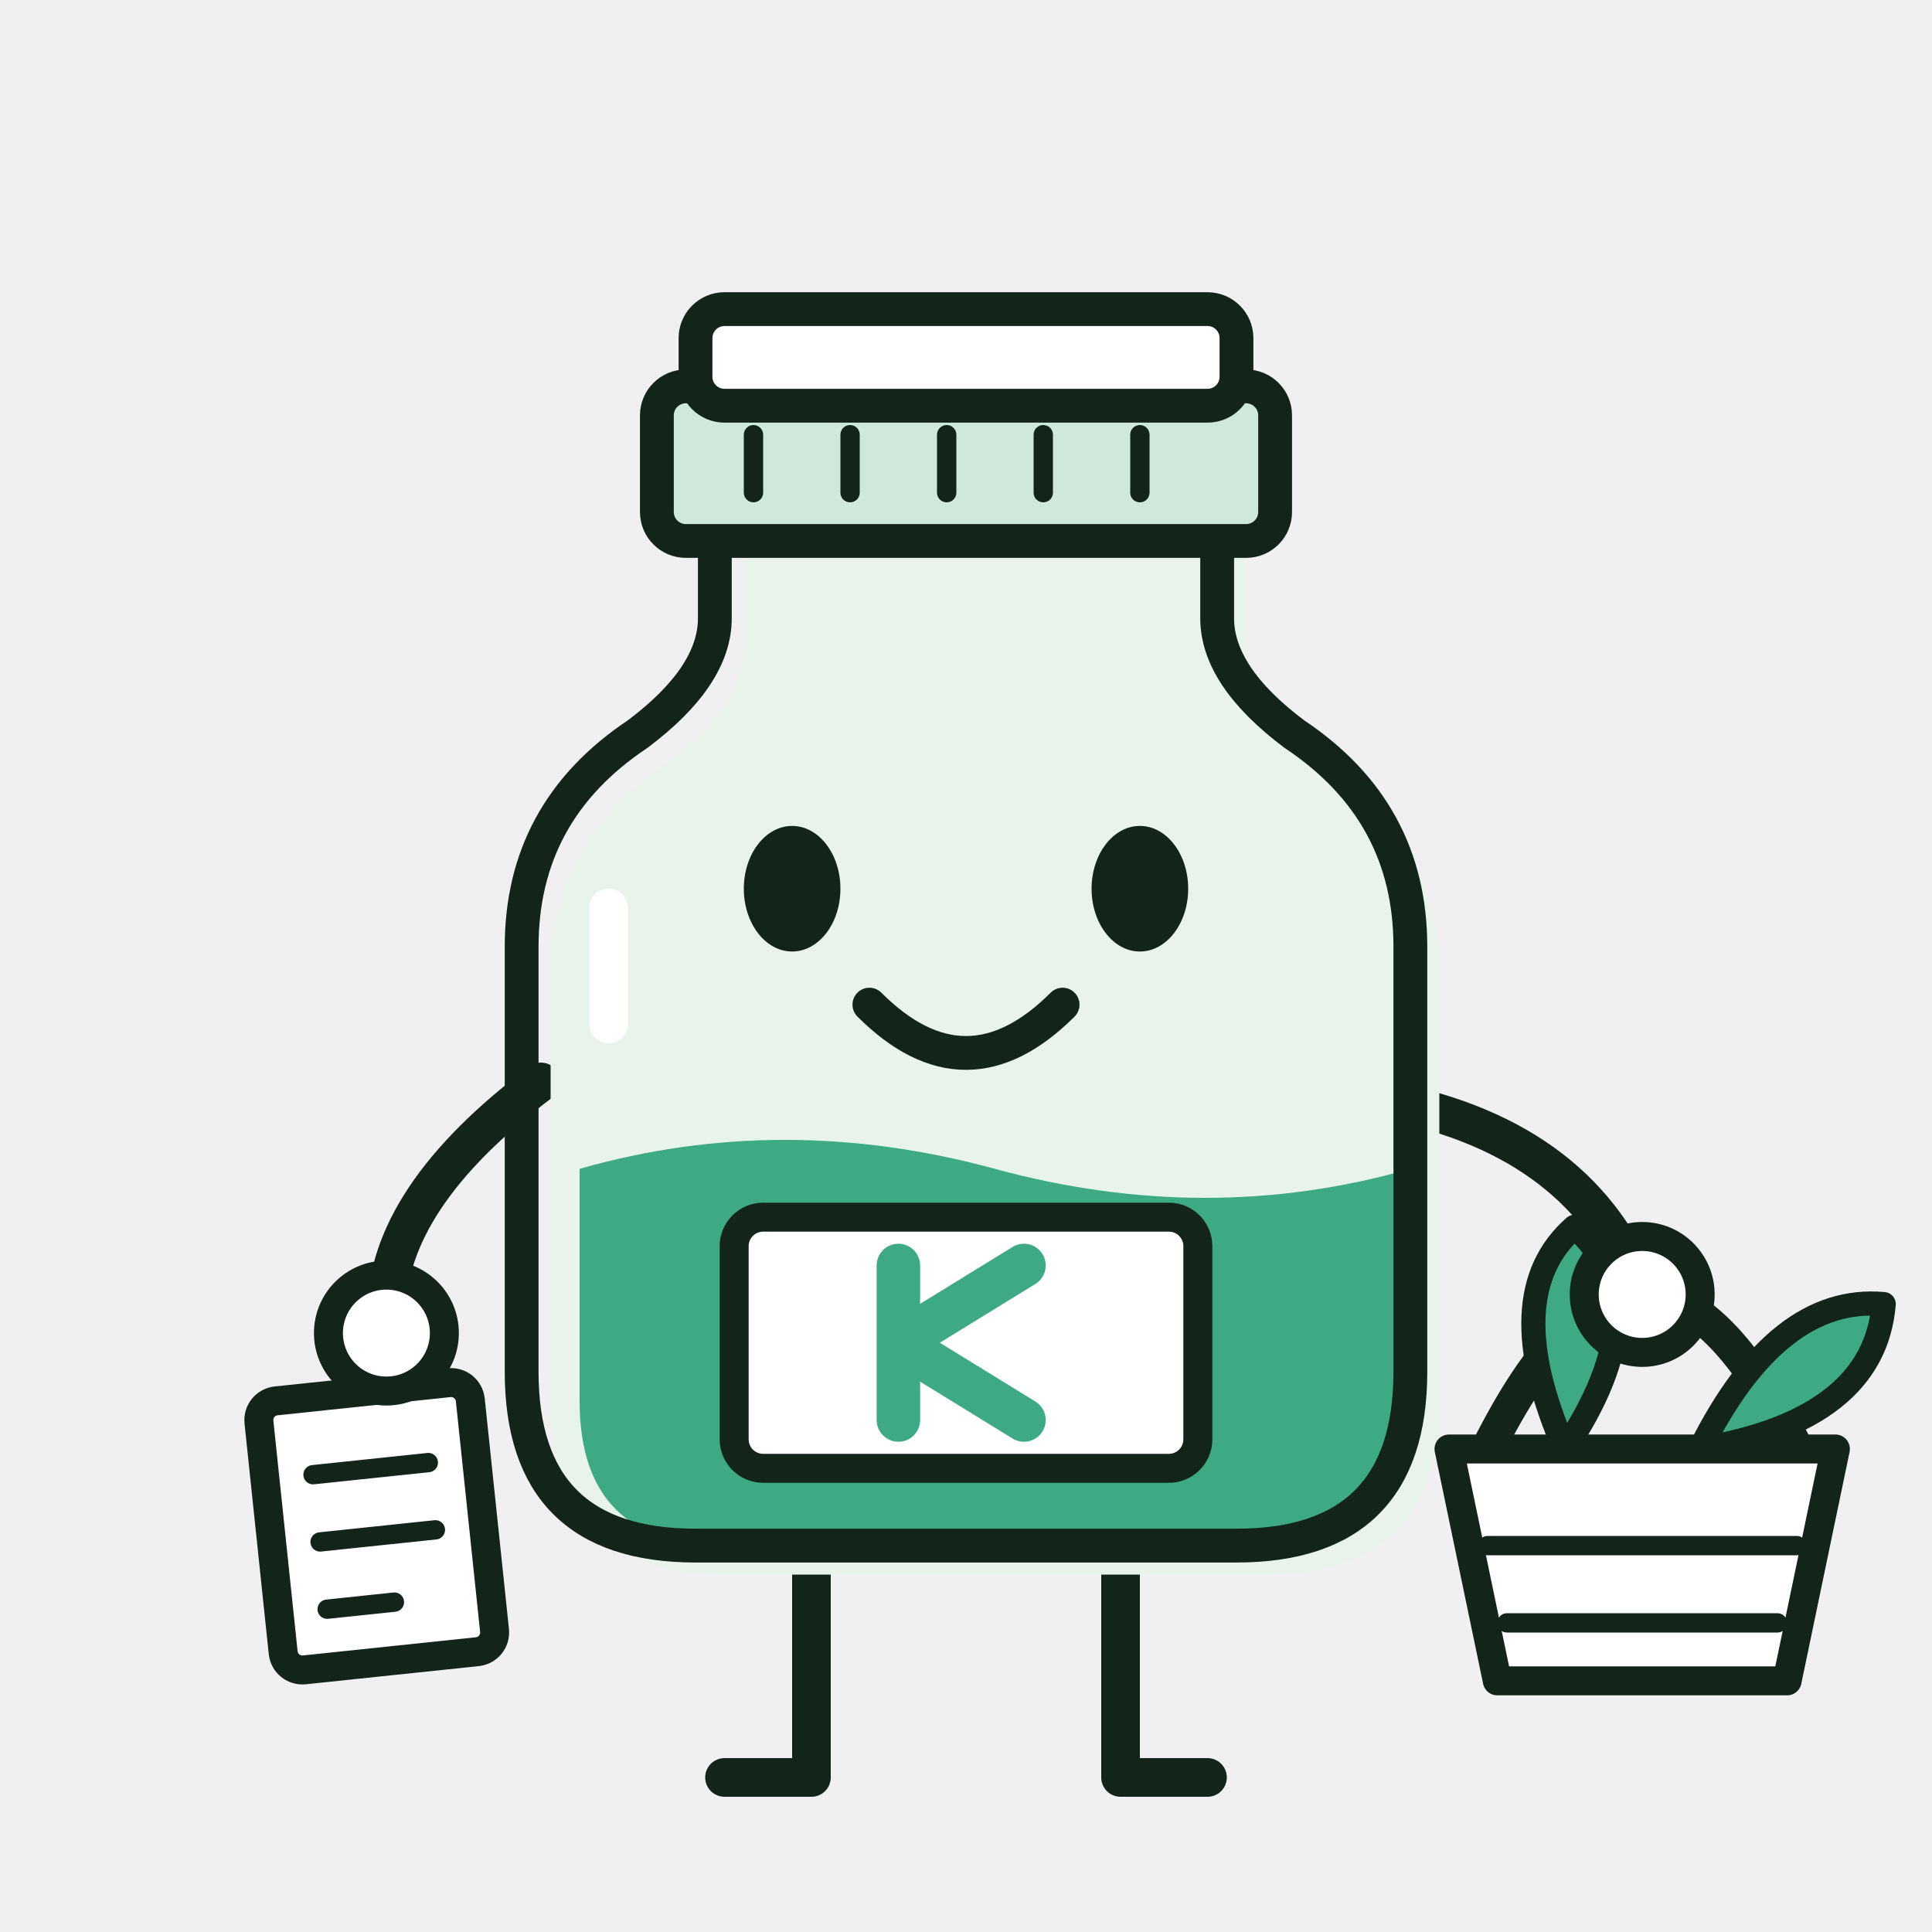
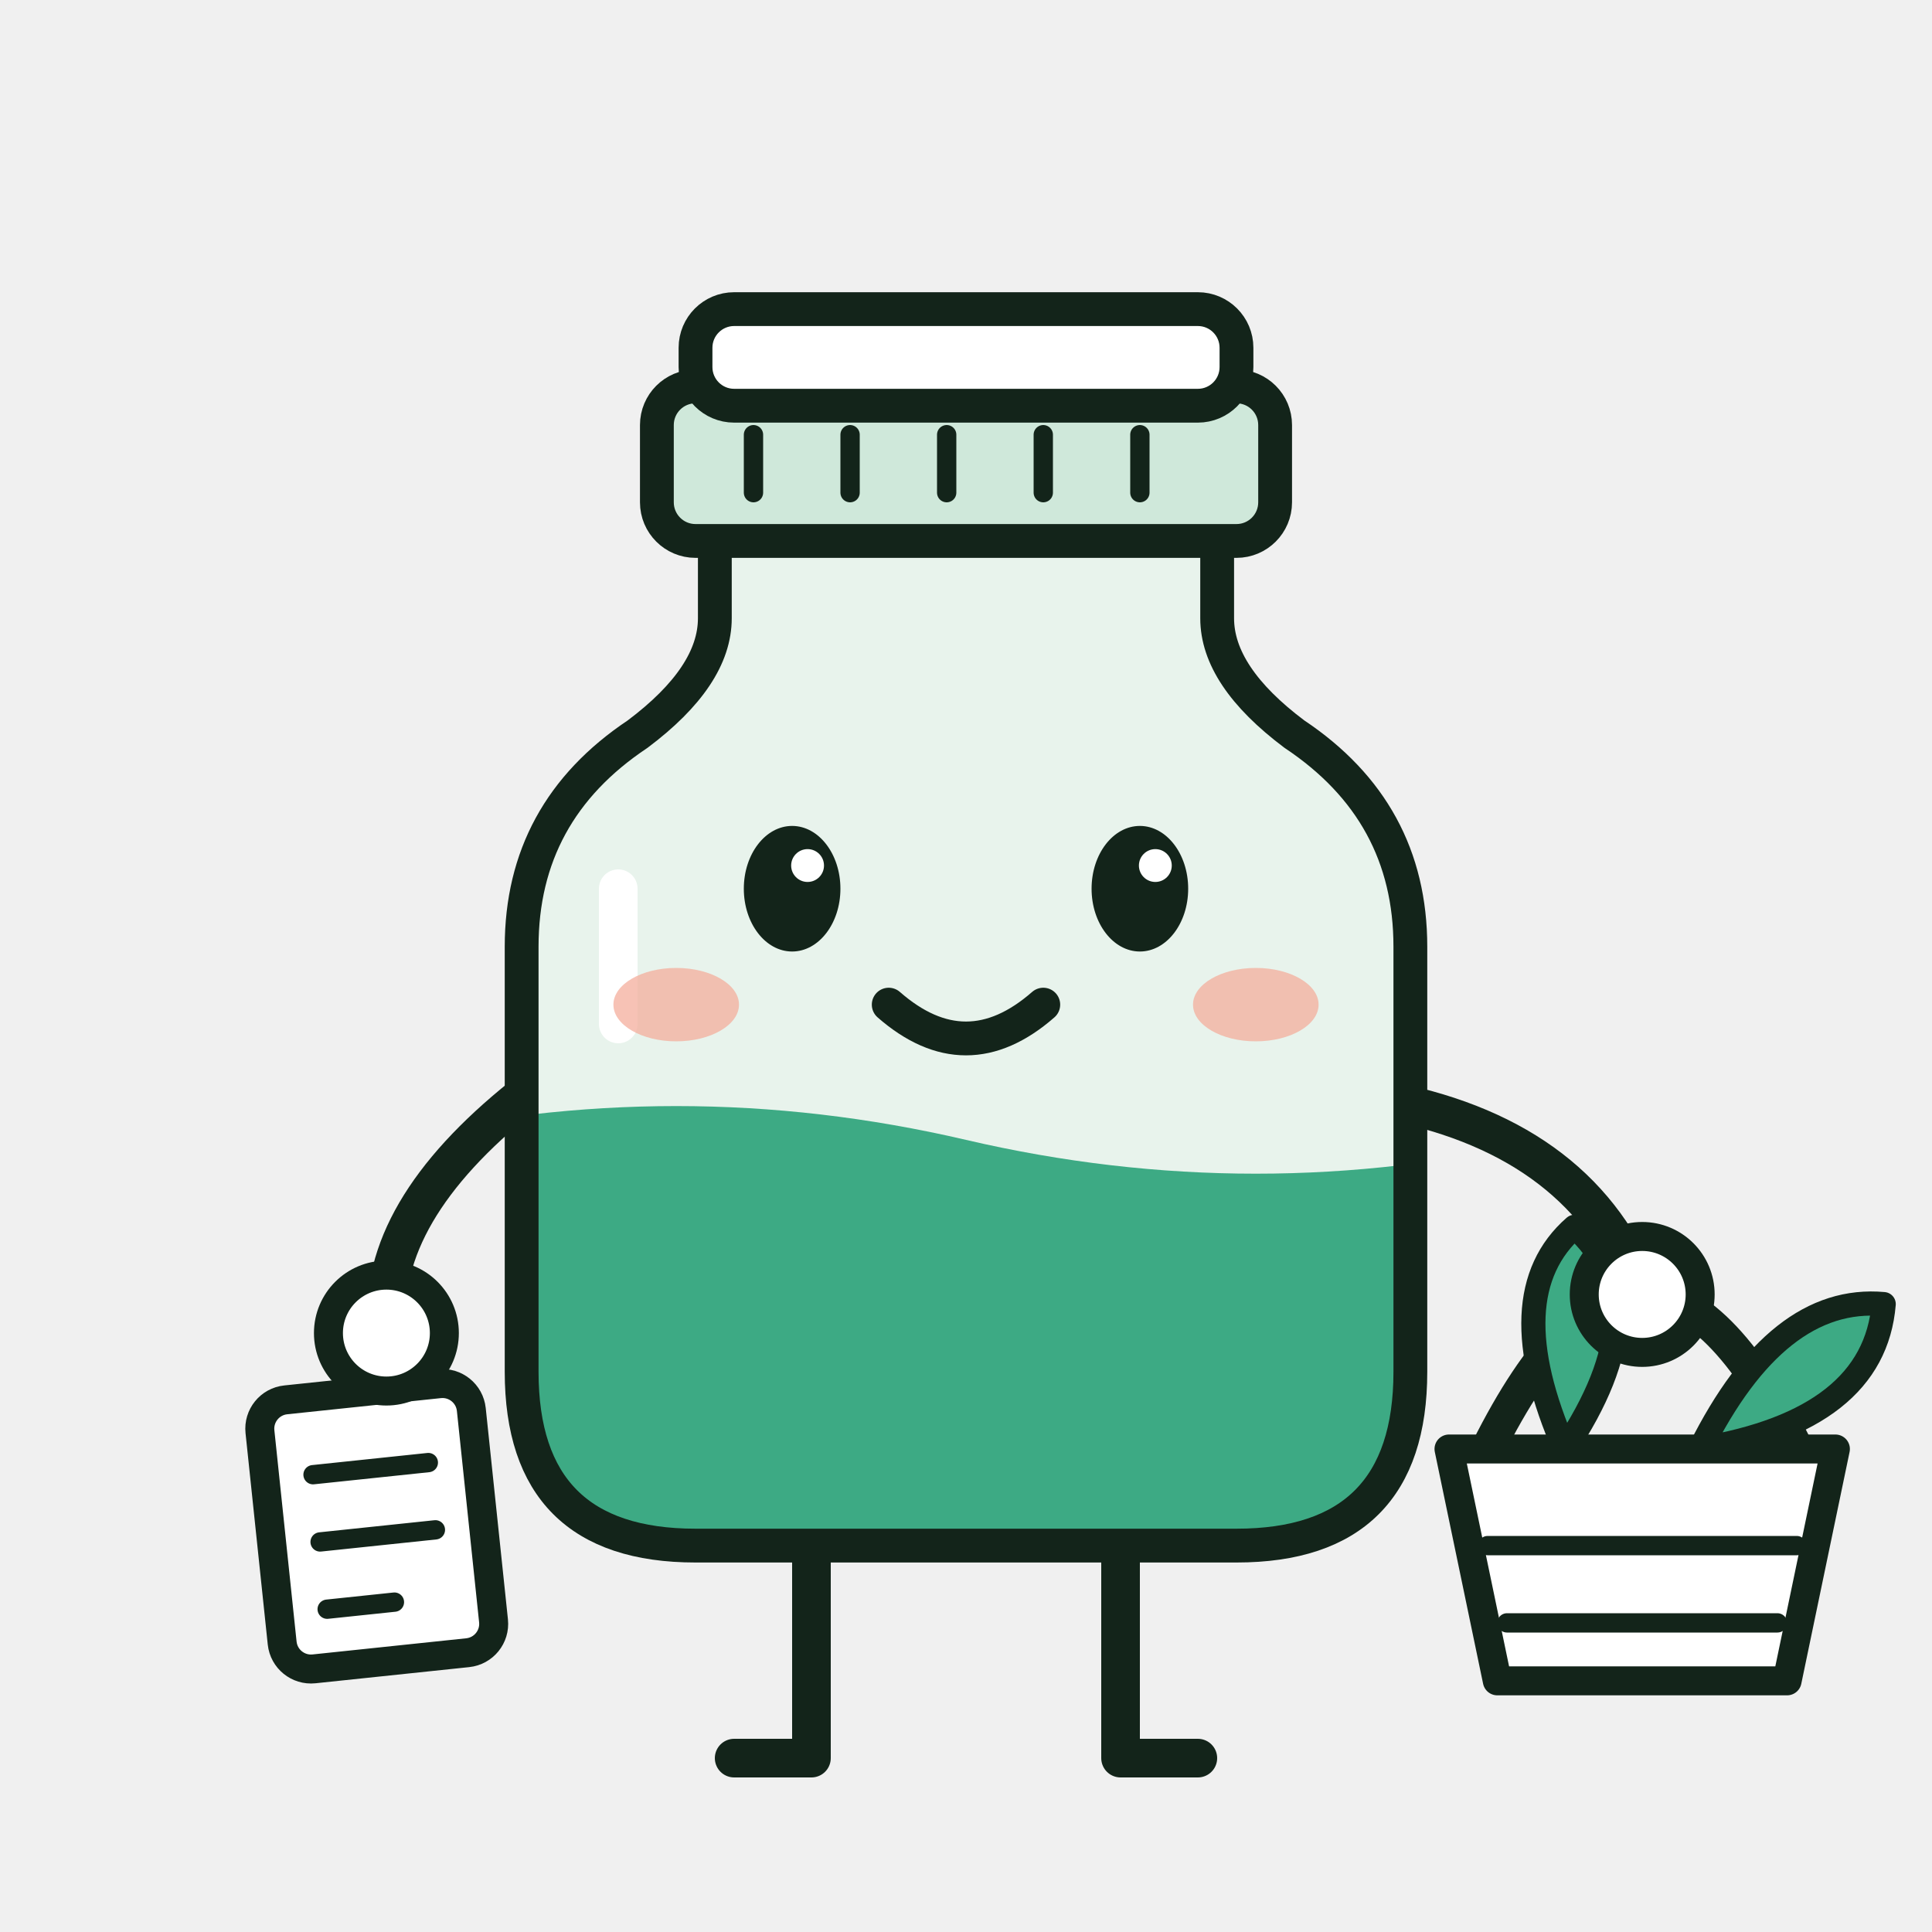
<svg xmlns="http://www.w3.org/2000/svg" viewBox="0 0 200 200" width="200" height="200">
-   <path d="M84 156 V184 h-9" fill="none" stroke="#13241A" stroke-width="4" stroke-linecap="round" stroke-linejoin="round" />
-   <path d="M116 156 V184 h9" fill="none" stroke="#13241A" stroke-width="4" stroke-linecap="round" stroke-linejoin="round" />
+   <path d="M144 114 Q164 118 170 134" fill="none" stroke="#13241A" stroke-width="4" stroke-linecap="round" stroke-linejoin="round" />
+   <path d="M154 150 Q170 118 186 150" fill="none" stroke="#13241A" stroke-width="3.5" stroke-linecap="round" stroke-linejoin="round" />
+   <path d="M162 150 q-7 -16 1 -23 q9 8 -1 23z" fill="#3DAA84" stroke="#13241A" stroke-width="2.5" stroke-linecap="round" stroke-linejoin="round" />
+   <path d="M176 150 q8 -16 19 -15 q-1 12 -19 15z" fill="#3DAA84" stroke="#13241A" stroke-width="2.5" stroke-linecap="round" stroke-linejoin="round" />
+   <path d="M150 150 h40 l-5 24 h-30 Z" fill="#FFFFFF" stroke="#13241A" stroke-width="3" stroke-linecap="round" stroke-linejoin="round" />
+   <path d="M154 160 h32 M156 168 h28" fill="none" stroke="#13241A" stroke-width="2" stroke-linecap="round" stroke-linejoin="round" />
+   <circle cx="170" cy="134" r="6" fill="#FFFFFF" stroke="#13241A" stroke-width="3" stroke-linecap="round" stroke-linejoin="round" />
+   <path d="M84 156 V182 h-8" fill="none" stroke="#13241A" stroke-width="4" stroke-linecap="round" stroke-linejoin="round" />
+   <path d="M116 156 V182 h8" fill="none" stroke="#13241A" stroke-width="4" stroke-linecap="round" stroke-linejoin="round" />
  <path d="M56 112 Q40 124 40 136" fill="none" stroke="#13241A" stroke-width="4" stroke-linecap="round" stroke-linejoin="round" />
-   <path d="M144 114 Q164 118 170 134" fill="none" stroke="#13241A" stroke-width="4" stroke-linecap="round" stroke-linejoin="round" />
-   <g transform="translate(0 0)">
-     <path d="M74 52 H126 V64 Q126 70 134 76 Q146 84 146 98 V142 Q146 160 128 160 H72 Q54 160 54 142 V98 Q54 84 66 76 Q74 70 74 64 Z" transform="translate(3 3)" fill="#E8F3EC" />
-     <path d="M57 118 Q78 112 100 118 T143 118 V142 Q143 157 128 157 H72 Q57 157 57 142 Z" transform="translate(3 3)" fill="#3DAA84" />
-     <path d="M74 52 H126 V64 Q126 70 134 76 Q146 84 146 98 V142 Q146 160 128 160 H72 Q54 160 54 142 V98 Q54 84 66 76 Q74 70 74 64 Z" fill="none" stroke="#13241A" stroke-width="3.5" stroke-linecap="round" stroke-linejoin="round" />
-     <path d="M63 94 v12" stroke="#FFFFFF" stroke-width="4" stroke-linecap="round" />
-     <rect x="76" y="126" width="48" height="26" rx="3" fill="#FFFFFF" stroke="#13241A" stroke-width="3" stroke-linecap="round" stroke-linejoin="round" />
-     <path d="M93 131 v16 M93 139 l13 -8 M93 139 l13 8" fill="none" stroke="#3DAA84" stroke-width="4.5" stroke-linecap="round" stroke-linejoin="round" />
+   <defs>
+     <clipPath id="jar">
+       <path d="M74 52 H126 V64 Q126 70 134 76 Q146 84 146 98 V142 Q146 160 128 160 H72 Q54 160 54 142 V98 Q54 84 66 76 Q74 70 74 64 Z" />
+     </clipPath>
+   </defs>
+   <path d="M74 52 H126 V64 Q126 70 134 76 Q146 84 146 98 V142 Q146 160 128 160 H72 Q54 160 54 142 V98 Q54 84 66 76 Q74 70 74 64 Z" fill="#E8F3EC" />
+   <path d="M40 118 Q70 111 100 118 T160 118 V170 H40 Z" fill="#3DAA84" clip-path="url(#jar)" />
+   <path d="M64 92 v14" stroke="#FFFFFF" stroke-width="4" stroke-linecap="round" />
+   <path d="M74 52 H126 V64 Q126 70 134 76 Q146 84 146 98 V142 Q146 160 128 160 H72 Q54 160 54 142 V98 Q54 84 66 76 Q74 70 74 64 Z" fill="none" stroke="#13241A" stroke-width="3.5" stroke-linecap="round" stroke-linejoin="round" />
+   <g transform="translate(0 0) rotate(0 100 46)">
+     <rect x="68" y="40" width="64" height="16" rx="4" fill="#CFE8DA" stroke="#13241A" stroke-width="3.5" stroke-linecap="round" stroke-linejoin="round" />
+     <path d="M78 45 v6 M88 45 v6 M98 45 v6 M108 45 v6 M118 45 v6" fill="none" stroke="#13241A" stroke-width="2" stroke-linecap="round" stroke-linejoin="round" />
+     <rect x="72" y="32" width="56" height="10" rx="4" fill="#FFFFFF" stroke="#13241A" stroke-width="3.5" stroke-linecap="round" stroke-linejoin="round" />
  </g>
-   <g transform="translate(0 0) rotate(0 100 46)">
-     <rect x="68" y="40" width="64" height="16" rx="3" fill="#CFE8DA" stroke="#13241A" stroke-width="3.5" stroke-linecap="round" stroke-linejoin="round" />
-     <path d="M78 45 v6 M88 45 v6 M98 45 v6 M108 45 v6 M118 45 v6" fill="none" stroke="#13241A" stroke-width="2" stroke-linecap="round" stroke-linejoin="round" />
-     <rect x="72" y="32" width="56" height="10" rx="3" fill="#FFFFFF" stroke="#13241A" stroke-width="3.5" stroke-linecap="round" stroke-linejoin="round" />
+   <g opacity="0.75">
+     <ellipse cx="70" cy="104" rx="6.5" ry="3.8" fill="#F4AE9C" />
+     <ellipse cx="130" cy="104" rx="6.5" ry="3.8" fill="#F4AE9C" />
  </g>
-   <ellipse cx="82" cy="92" rx="5" ry="6.5" fill="#13241A" />
-   <ellipse cx="118" cy="92" rx="5" ry="6.5" fill="#13241A" />
-   <path d="M90 104 Q100 114 110 104" fill="none" stroke="#13241A" stroke-width="3.5" stroke-linecap="round" stroke-linejoin="round" />
+   <path d="M92 104 Q100 111 108 104" fill="none" stroke="#13241A" stroke-width="3.5" stroke-linecap="round" stroke-linejoin="round" />
  <g transform="rotate(-6 39 158)">
-     <rect x="28" y="144" width="22" height="28" rx="2" fill="#FFFFFF" stroke="#13241A" stroke-width="3" stroke-linecap="round" stroke-linejoin="round" />
+     <rect x="28" y="144" width="22" height="28" rx="3" fill="#FFFFFF" stroke="#13241A" stroke-width="3" stroke-linecap="round" stroke-linejoin="round" />
    <path d="M33 152 h12 M33 159 h12 M33 166 h7" fill="none" stroke="#13241A" stroke-width="2" stroke-linecap="round" stroke-linejoin="round" />
  </g>
  <circle cx="40" cy="138" r="6" fill="#FFFFFF" stroke="#13241A" stroke-width="3" stroke-linecap="round" stroke-linejoin="round" />
-   <g transform="translate(8 0)">
-     <path d="M146 150 Q162 118 178 150" fill="none" stroke="#13241A" stroke-width="3.5" stroke-linecap="round" stroke-linejoin="round" />
-     <path d="M154 150 q-7 -16 1 -23 q9 8 -1 23z" fill="#3DAA84" stroke="#13241A" stroke-width="2.5" stroke-linecap="round" stroke-linejoin="round" />
-     <path d="M168 150 q8 -16 19 -15 q-1 12 -19 15z" fill="#3DAA84" stroke="#13241A" stroke-width="2.5" stroke-linecap="round" stroke-linejoin="round" />
-     <path d="M142 150 h40 l-5 24 h-30 Z" fill="#FFFFFF" stroke="#13241A" stroke-width="3" stroke-linecap="round" stroke-linejoin="round" />
-     <path d="M146 160 h32 M148 168 h28" fill="none" stroke="#13241A" stroke-width="2" stroke-linecap="round" stroke-linejoin="round" />
-   </g>
-   <circle cx="170" cy="134" r="6" fill="#FFFFFF" stroke="#13241A" stroke-width="3" stroke-linecap="round" stroke-linejoin="round" />
+   <ellipse cx="82" cy="92" rx="5" ry="6.5" fill="#13241A" />
+   <circle cx="83.6" cy="89.6" r="1.7" fill="#FFFFFF" />
+   <ellipse cx="118" cy="92" rx="5" ry="6.5" fill="#13241A" />
+   <circle cx="119.6" cy="89.6" r="1.7" fill="#FFFFFF" />
</svg>
